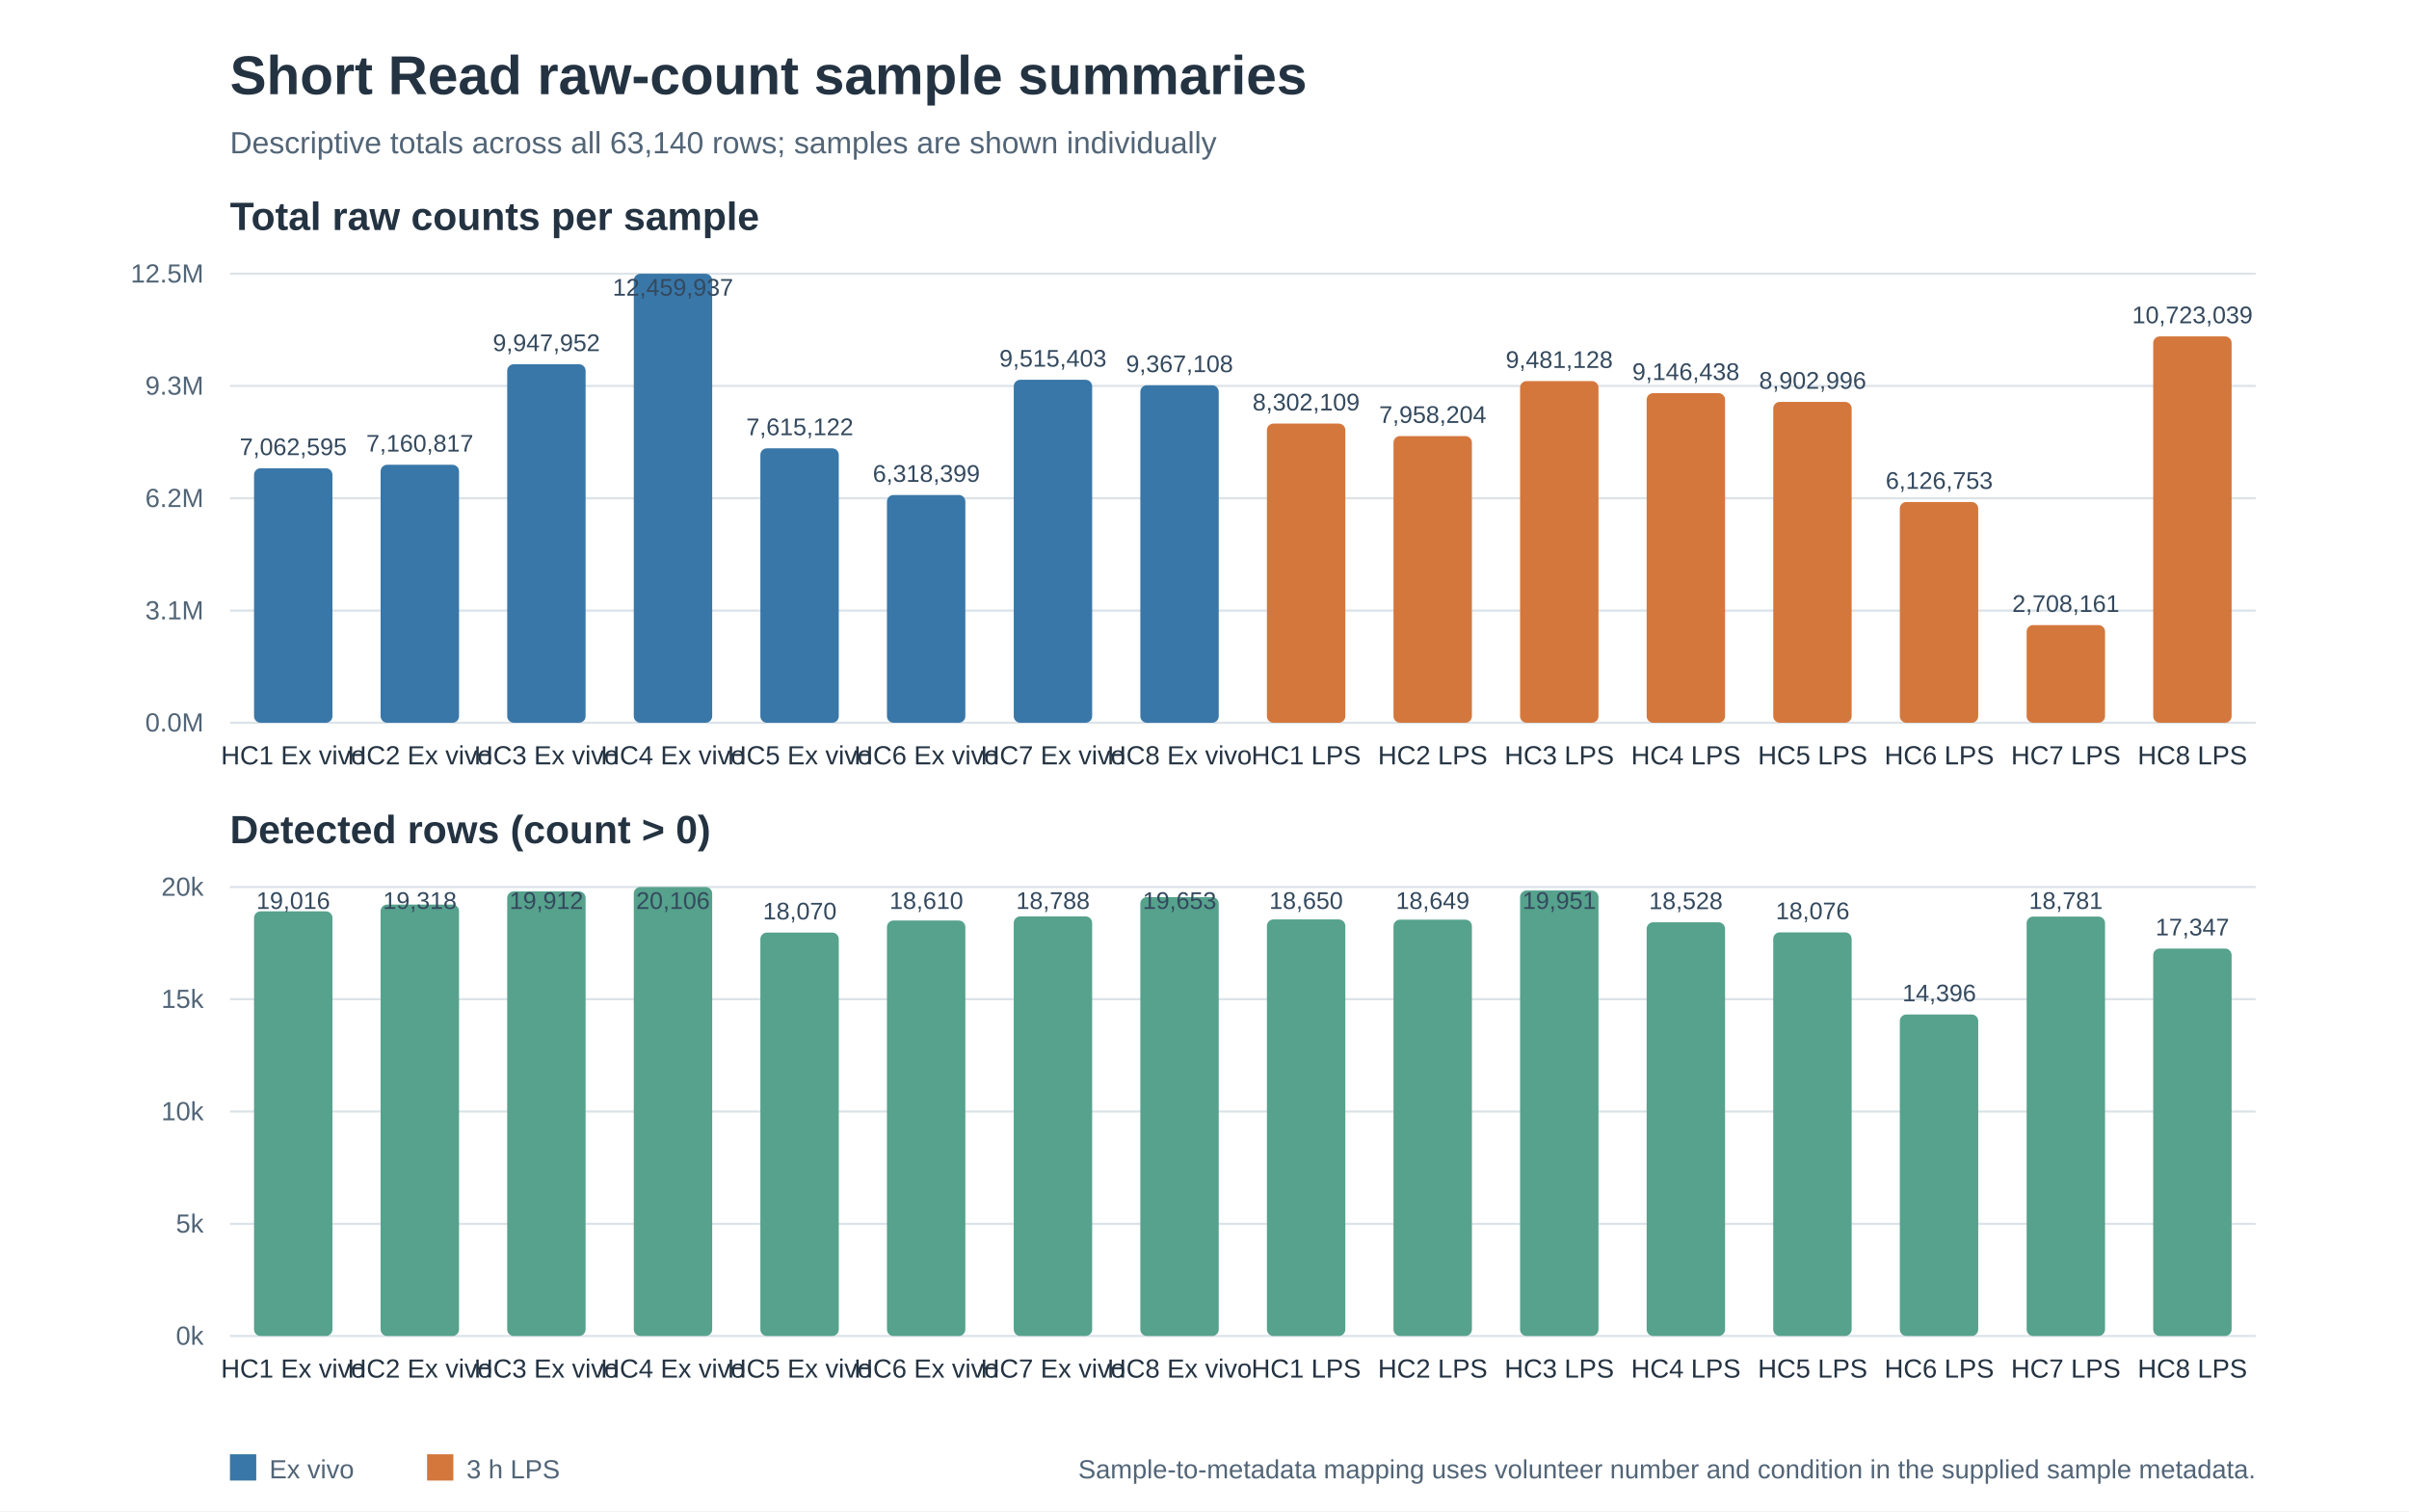
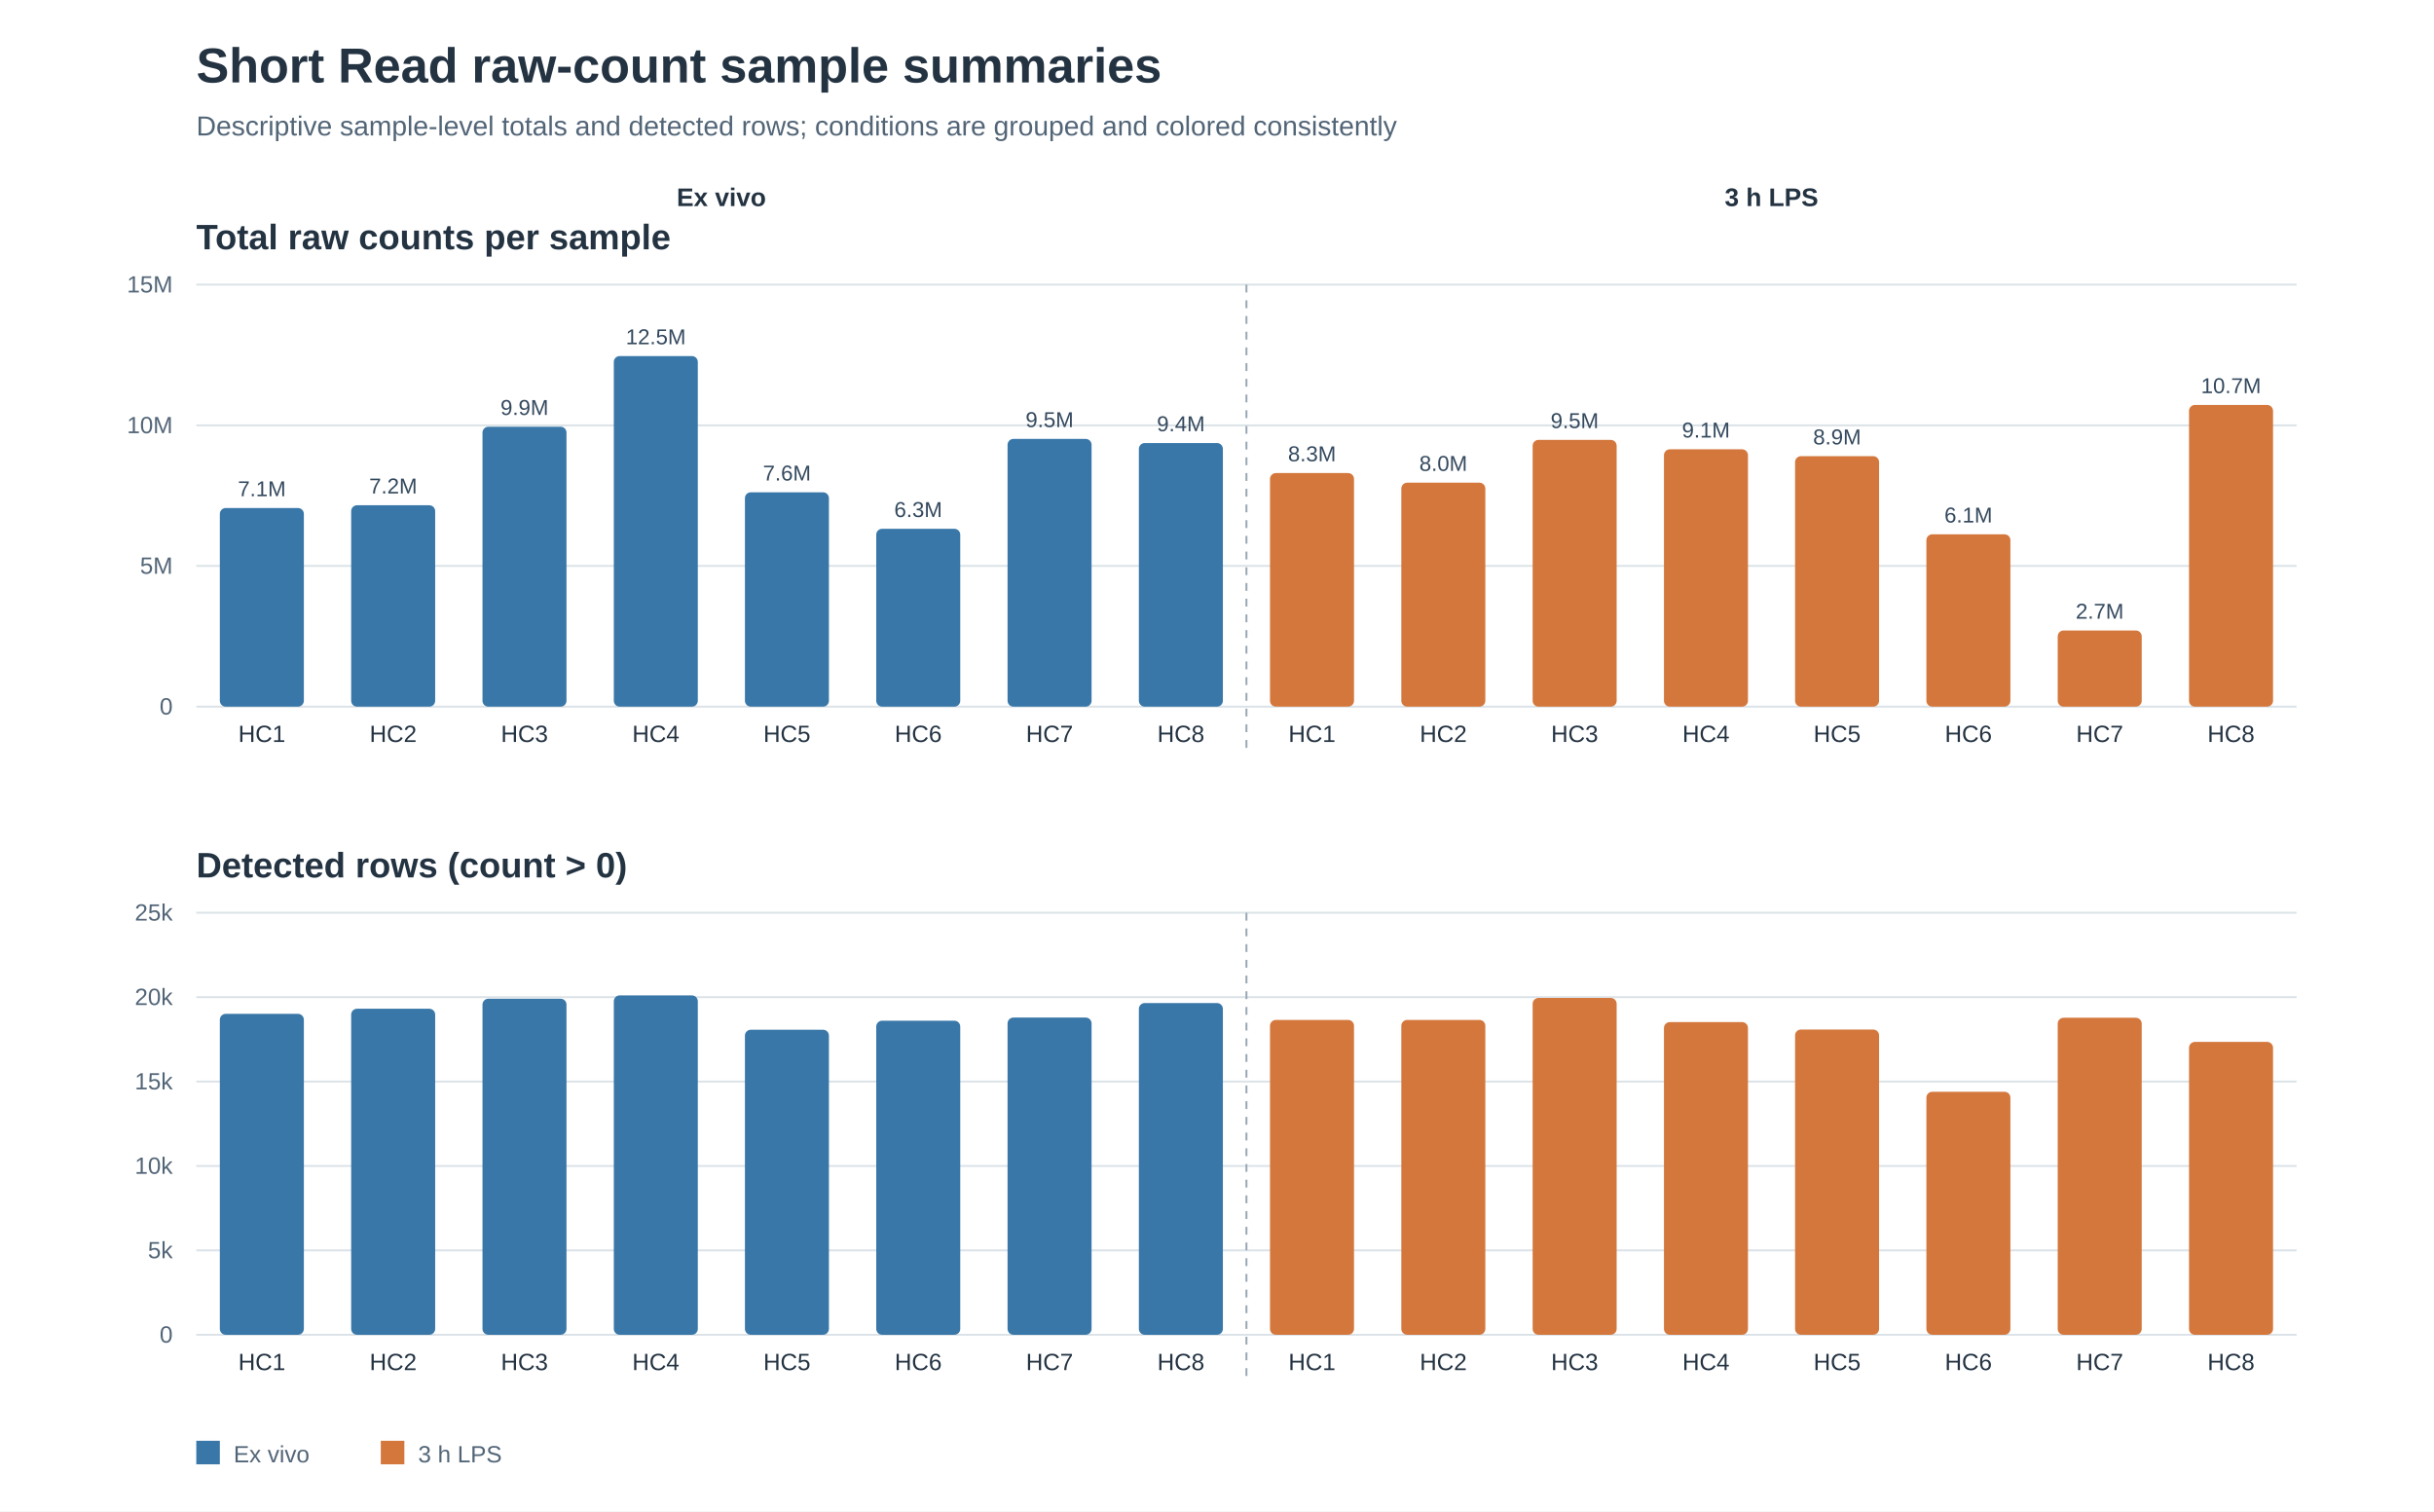
- <svg xmlns="http://www.w3.org/2000/svg" width="1100" height="690" viewBox="0 0 1100 690">
-   <rect width="100%" height="100%" fill="#ffffff" />
-   <style>text{font-family:Arial,sans-serif;fill:#243342}.title{font-size:25px;font-weight:700}.subtitle{font-size:14px;fill:#526577}.panel{font-size:18px;font-weight:700}.axis{font-size:12px;fill:#526577}.sample{font-size:12px}.value{font-size:11px;fill:#34495e}.grid{stroke:#dce3e8;stroke-width:1}</style>
-   <text x="105" y="43" class="title">Short Read raw-count sample summaries</text>
-   <text x="105" y="70" class="subtitle">Descriptive totals across all 63,140 rows; samples are shown individually</text>
-   <text x="105" y="105" class="panel">Total raw counts per sample</text>
-   <line x1="105" y1="330.0" x2="1030" y2="330.0" class="grid" />
-   <text x="93" y="334.0" text-anchor="end" class="axis">0.0M</text>
-   <line x1="105" y1="278.8" x2="1030" y2="278.8" class="grid" />
-   <text x="93" y="282.8" text-anchor="end" class="axis">3.1M</text>
-   <line x1="105" y1="227.5" x2="1030" y2="227.5" class="grid" />
-   <text x="93" y="231.5" text-anchor="end" class="axis">6.2M</text>
-   <line x1="105" y1="176.2" x2="1030" y2="176.2" class="grid" />
-   <text x="93" y="180.2" text-anchor="end" class="axis">9.3M</text>
-   <line x1="105" y1="125.0" x2="1030" y2="125.0" class="grid" />
-   <text x="93" y="129.0" text-anchor="end" class="axis">12.5M</text>
-   <rect x="116.0" y="213.8" width="35.8" height="116.2" rx="3" fill="#3977a8" />
-   <text x="133.9" y="207.8" text-anchor="middle" class="value">7,062,595</text>
-   <text x="133.9" y="349" text-anchor="middle" class="sample">HC1 Ex vivo</text>
-   <rect x="173.8" y="212.2" width="35.8" height="117.8" rx="3" fill="#3977a8" />
-   <text x="191.7" y="206.2" text-anchor="middle" class="value">7,160,817</text>
-   <text x="191.7" y="349" text-anchor="middle" class="sample">HC2 Ex vivo</text>
-   <rect x="231.6" y="166.3" width="35.8" height="163.7" rx="3" fill="#3977a8" />
-   <text x="249.5" y="160.3" text-anchor="middle" class="value">9,947,952</text>
-   <text x="249.5" y="349" text-anchor="middle" class="sample">HC3 Ex vivo</text>
-   <rect x="289.4" y="125.0" width="35.8" height="205.0" rx="3" fill="#3977a8" />
-   <text x="307.3" y="135.0" text-anchor="middle" class="value">12,459,937</text>
-   <text x="307.3" y="349" text-anchor="middle" class="sample">HC4 Ex vivo</text>
-   <rect x="347.2" y="204.7" width="35.8" height="125.3" rx="3" fill="#3977a8" />
-   <text x="365.2" y="198.7" text-anchor="middle" class="value">7,615,122</text>
-   <text x="365.2" y="349" text-anchor="middle" class="sample">HC5 Ex vivo</text>
-   <rect x="405.0" y="226.0" width="35.8" height="104.0" rx="3" fill="#3977a8" />
-   <text x="423.0" y="220.0" text-anchor="middle" class="value">6,318,399</text>
-   <text x="423.0" y="349" text-anchor="middle" class="sample">HC6 Ex vivo</text>
-   <rect x="462.9" y="173.4" width="35.8" height="156.6" rx="3" fill="#3977a8" />
-   <text x="480.8" y="167.4" text-anchor="middle" class="value">9,515,403</text>
-   <text x="480.8" y="349" text-anchor="middle" class="sample">HC7 Ex vivo</text>
-   <rect x="520.7" y="175.9" width="35.8" height="154.1" rx="3" fill="#3977a8" />
-   <text x="538.6" y="169.9" text-anchor="middle" class="value">9,367,108</text>
-   <text x="538.6" y="349" text-anchor="middle" class="sample">HC8 Ex vivo</text>
-   <rect x="578.5" y="193.4" width="35.8" height="136.6" rx="3" fill="#d4773c" />
-   <text x="596.4" y="187.4" text-anchor="middle" class="value">8,302,109</text>
-   <text x="596.4" y="349" text-anchor="middle" class="sample">HC1 LPS</text>
-   <rect x="636.3" y="199.1" width="35.8" height="130.9" rx="3" fill="#d4773c" />
-   <text x="654.2" y="193.1" text-anchor="middle" class="value">7,958,204</text>
-   <text x="654.2" y="349" text-anchor="middle" class="sample">HC2 LPS</text>
-   <rect x="694.1" y="174.0" width="35.8" height="156.0" rx="3" fill="#d4773c" />
-   <text x="712.0" y="168.0" text-anchor="middle" class="value">9,481,128</text>
-   <text x="712.0" y="349" text-anchor="middle" class="sample">HC3 LPS</text>
-   <rect x="751.9" y="179.5" width="35.8" height="150.5" rx="3" fill="#d4773c" />
-   <text x="769.8" y="173.5" text-anchor="middle" class="value">9,146,438</text>
-   <text x="769.8" y="349" text-anchor="middle" class="sample">HC4 LPS</text>
-   <rect x="809.7" y="183.5" width="35.8" height="146.5" rx="3" fill="#d4773c" />
-   <text x="827.7" y="177.5" text-anchor="middle" class="value">8,902,996</text>
-   <text x="827.7" y="349" text-anchor="middle" class="sample">HC5 LPS</text>
-   <rect x="867.5" y="229.2" width="35.8" height="100.8" rx="3" fill="#d4773c" />
-   <text x="885.5" y="223.2" text-anchor="middle" class="value">6,126,753</text>
-   <text x="885.5" y="349" text-anchor="middle" class="sample">HC6 LPS</text>
-   <rect x="925.4" y="285.4" width="35.8" height="44.6" rx="3" fill="#d4773c" />
-   <text x="943.3" y="279.4" text-anchor="middle" class="value">2,708,161</text>
-   <text x="943.3" y="349" text-anchor="middle" class="sample">HC7 LPS</text>
-   <rect x="983.2" y="153.6" width="35.8" height="176.4" rx="3" fill="#d4773c" />
-   <text x="1001.1" y="147.6" text-anchor="middle" class="value">10,723,039</text>
-   <text x="1001.1" y="349" text-anchor="middle" class="sample">HC8 LPS</text>
-   <text x="105" y="385" class="panel">Detected rows (count &gt; 0)</text>
-   <line x1="105" y1="610.0" x2="1030" y2="610.0" class="grid" />
-   <text x="93" y="614.0" text-anchor="end" class="axis">0k</text>
-   <line x1="105" y1="558.8" x2="1030" y2="558.8" class="grid" />
-   <text x="93" y="562.8" text-anchor="end" class="axis">5k</text>
-   <line x1="105" y1="507.5" x2="1030" y2="507.5" class="grid" />
-   <text x="93" y="511.5" text-anchor="end" class="axis">10k</text>
-   <line x1="105" y1="456.2" x2="1030" y2="456.2" class="grid" />
-   <text x="93" y="460.2" text-anchor="end" class="axis">15k</text>
-   <line x1="105" y1="405.0" x2="1030" y2="405.0" class="grid" />
-   <text x="93" y="409.0" text-anchor="end" class="axis">20k</text>
-   <rect x="116.0" y="416.1" width="35.8" height="193.9" rx="3" fill="#56a28c" />
-   <text x="133.9" y="415.0" text-anchor="middle" class="value">19,016</text>
-   <text x="133.9" y="629" text-anchor="middle" class="sample">HC1 Ex vivo</text>
-   <rect x="173.8" y="413.0" width="35.8" height="197.0" rx="3" fill="#56a28c" />
-   <text x="191.7" y="415.0" text-anchor="middle" class="value">19,318</text>
-   <text x="191.7" y="629" text-anchor="middle" class="sample">HC2 Ex vivo</text>
-   <rect x="231.6" y="407.0" width="35.8" height="203.0" rx="3" fill="#56a28c" />
-   <text x="249.5" y="415.0" text-anchor="middle" class="value">19,912</text>
-   <text x="249.5" y="629" text-anchor="middle" class="sample">HC3 Ex vivo</text>
-   <rect x="289.4" y="405.0" width="35.8" height="205.0" rx="3" fill="#56a28c" />
-   <text x="307.3" y="415.0" text-anchor="middle" class="value">20,106</text>
-   <text x="307.3" y="629" text-anchor="middle" class="sample">HC4 Ex vivo</text>
-   <rect x="347.2" y="425.8" width="35.8" height="184.2" rx="3" fill="#56a28c" />
-   <text x="365.2" y="419.8" text-anchor="middle" class="value">18,070</text>
-   <text x="365.2" y="629" text-anchor="middle" class="sample">HC5 Ex vivo</text>
-   <rect x="405.0" y="420.3" width="35.8" height="189.7" rx="3" fill="#56a28c" />
-   <text x="423.0" y="415.0" text-anchor="middle" class="value">18,610</text>
-   <text x="423.0" y="629" text-anchor="middle" class="sample">HC6 Ex vivo</text>
-   <rect x="462.9" y="418.4" width="35.8" height="191.6" rx="3" fill="#56a28c" />
-   <text x="480.8" y="415.0" text-anchor="middle" class="value">18,788</text>
-   <text x="480.8" y="629" text-anchor="middle" class="sample">HC7 Ex vivo</text>
-   <rect x="520.7" y="409.6" width="35.8" height="200.4" rx="3" fill="#56a28c" />
-   <text x="538.6" y="415.0" text-anchor="middle" class="value">19,653</text>
-   <text x="538.6" y="629" text-anchor="middle" class="sample">HC8 Ex vivo</text>
-   <rect x="578.5" y="419.8" width="35.8" height="190.2" rx="3" fill="#56a28c" />
-   <text x="596.4" y="415.0" text-anchor="middle" class="value">18,650</text>
-   <text x="596.4" y="629" text-anchor="middle" class="sample">HC1 LPS</text>
-   <rect x="636.3" y="419.9" width="35.8" height="190.1" rx="3" fill="#56a28c" />
-   <text x="654.2" y="415.0" text-anchor="middle" class="value">18,649</text>
-   <text x="654.2" y="629" text-anchor="middle" class="sample">HC2 LPS</text>
-   <rect x="694.1" y="406.6" width="35.8" height="203.4" rx="3" fill="#56a28c" />
-   <text x="712.0" y="415.0" text-anchor="middle" class="value">19,951</text>
-   <text x="712.0" y="629" text-anchor="middle" class="sample">HC3 LPS</text>
-   <rect x="751.9" y="421.1" width="35.8" height="188.9" rx="3" fill="#56a28c" />
-   <text x="769.8" y="415.1" text-anchor="middle" class="value">18,528</text>
-   <text x="769.8" y="629" text-anchor="middle" class="sample">HC4 LPS</text>
-   <rect x="809.7" y="425.7" width="35.8" height="184.3" rx="3" fill="#56a28c" />
-   <text x="827.7" y="419.7" text-anchor="middle" class="value">18,076</text>
-   <text x="827.7" y="629" text-anchor="middle" class="sample">HC5 LPS</text>
-   <rect x="867.5" y="463.2" width="35.8" height="146.8" rx="3" fill="#56a28c" />
-   <text x="885.5" y="457.2" text-anchor="middle" class="value">14,396</text>
-   <text x="885.5" y="629" text-anchor="middle" class="sample">HC6 LPS</text>
-   <rect x="925.4" y="418.5" width="35.8" height="191.5" rx="3" fill="#56a28c" />
-   <text x="943.3" y="415.0" text-anchor="middle" class="value">18,781</text>
-   <text x="943.3" y="629" text-anchor="middle" class="sample">HC7 LPS</text>
-   <rect x="983.2" y="433.1" width="35.8" height="176.9" rx="3" fill="#56a28c" />
-   <text x="1001.1" y="427.1" text-anchor="middle" class="value">17,347</text>
-   <text x="1001.1" y="629" text-anchor="middle" class="sample">HC8 LPS</text>
-   <rect x="105" y="664" width="12" height="12" fill="#3977a8" />
-   <text x="123" y="675" class="axis">Ex vivo</text>
-   <rect x="195" y="664" width="12" height="12" fill="#d4773c" />
-   <text x="213" y="675" class="axis">3 h LPS</text>
-   <text x="1030" y="675" text-anchor="end" class="axis">Sample-to-metadata mapping uses volunteer number and condition in the supplied sample metadata.</text>
+ <svg xmlns="http://www.w3.org/2000/svg" width="1240" height="770" viewBox="0 0 1240 770">
+   <rect width="100%" height="100%" fill="#fff" />
+   <style>text{font-family:Arial,sans-serif;fill:#243342}.title{font-size:25px;font-weight:700}.subtitle{font-size:14px;fill:#526577}.panel{font-size:18px;font-weight:700}.axis{font-size:12px;fill:#526577}.sample{font-size:12px}.value{font-size:11px;fill:#34495e}.grid{stroke:#dce3e8;stroke-width:1}.group{font-size:13px;font-weight:700}</style>
+   <text x="100" y="42" class="title">Short Read raw-count sample summaries</text>
+   <text x="100" y="69" class="subtitle">Descriptive sample-level totals and detected rows; conditions are grouped and colored consistently</text>
+   <text x="367.5" y="105" text-anchor="middle" class="group">Ex vivo</text>
+   <text x="902.5" y="105" text-anchor="middle" class="group">3 h LPS</text>
+   <text x="100" y="127" class="panel">Total raw counts per sample</text>
+   <line x1="100" y1="360.0" x2="1170" y2="360.0" class="grid" />
+   <text x="88" y="364.0" text-anchor="end" class="axis">0</text>
+   <line x1="100" y1="288.3" x2="1170" y2="288.3" class="grid" />
+   <text x="88" y="292.3" text-anchor="end" class="axis">5M</text>
+   <line x1="100" y1="216.7" x2="1170" y2="216.7" class="grid" />
+   <text x="88" y="220.7" text-anchor="end" class="axis">10M</text>
+   <line x1="100" y1="145.0" x2="1170" y2="145.0" class="grid" />
+   <text x="88" y="149.0" text-anchor="end" class="axis">15M</text>
+   <rect x="112.0" y="258.8" width="42.8" height="101.2" rx="3" fill="#3977a8" />
+   <text x="133.4" y="252.8" text-anchor="middle" class="value">7.1M</text>
+   <text x="133.4" y="378" text-anchor="middle" class="sample">HC1</text>
+   <rect x="178.9" y="257.4" width="42.8" height="102.6" rx="3" fill="#3977a8" />
+   <text x="200.3" y="251.4" text-anchor="middle" class="value">7.2M</text>
+   <text x="200.3" y="378" text-anchor="middle" class="sample">HC2</text>
+   <rect x="245.8" y="217.4" width="42.8" height="142.6" rx="3" fill="#3977a8" />
+   <text x="267.2" y="211.4" text-anchor="middle" class="value">9.9M</text>
+   <text x="267.2" y="378" text-anchor="middle" class="sample">HC3</text>
+   <rect x="312.7" y="181.4" width="42.8" height="178.6" rx="3" fill="#3977a8" />
+   <text x="334.1" y="175.4" text-anchor="middle" class="value">12.5M</text>
+   <text x="334.1" y="378" text-anchor="middle" class="sample">HC4</text>
+   <rect x="379.5" y="250.8" width="42.8" height="109.2" rx="3" fill="#3977a8" />
+   <text x="400.9" y="244.8" text-anchor="middle" class="value">7.6M</text>
+   <text x="400.9" y="378" text-anchor="middle" class="sample">HC5</text>
+   <rect x="446.4" y="269.4" width="42.8" height="90.6" rx="3" fill="#3977a8" />
+   <text x="467.8" y="263.4" text-anchor="middle" class="value">6.3M</text>
+   <text x="467.8" y="378" text-anchor="middle" class="sample">HC6</text>
+   <rect x="513.3" y="223.6" width="42.8" height="136.4" rx="3" fill="#3977a8" />
+   <text x="534.7" y="217.6" text-anchor="middle" class="value">9.5M</text>
+   <text x="534.7" y="378" text-anchor="middle" class="sample">HC7</text>
+   <rect x="580.2" y="225.7" width="42.8" height="134.3" rx="3" fill="#3977a8" />
+   <text x="601.6" y="219.7" text-anchor="middle" class="value">9.4M</text>
+   <text x="601.6" y="378" text-anchor="middle" class="sample">HC8</text>
+   <rect x="647.0" y="241.0" width="42.8" height="119.0" rx="3" fill="#d4773c" />
+   <text x="668.4" y="235.0" text-anchor="middle" class="value">8.3M</text>
+   <text x="668.4" y="378" text-anchor="middle" class="sample">HC1</text>
+   <rect x="713.9" y="245.9" width="42.8" height="114.1" rx="3" fill="#d4773c" />
+   <text x="735.3" y="239.9" text-anchor="middle" class="value">8.0M</text>
+   <text x="735.3" y="378" text-anchor="middle" class="sample">HC2</text>
+   <rect x="780.8" y="224.1" width="42.8" height="135.9" rx="3" fill="#d4773c" />
+   <text x="802.2" y="218.1" text-anchor="middle" class="value">9.5M</text>
+   <text x="802.2" y="378" text-anchor="middle" class="sample">HC3</text>
+   <rect x="847.7" y="228.9" width="42.8" height="131.1" rx="3" fill="#d4773c" />
+   <text x="869.1" y="222.9" text-anchor="middle" class="value">9.1M</text>
+   <text x="869.1" y="378" text-anchor="middle" class="sample">HC4</text>
+   <rect x="914.5" y="232.4" width="42.8" height="127.6" rx="3" fill="#d4773c" />
+   <text x="935.9" y="226.4" text-anchor="middle" class="value">8.9M</text>
+   <text x="935.9" y="378" text-anchor="middle" class="sample">HC5</text>
+   <rect x="981.4" y="272.2" width="42.8" height="87.8" rx="3" fill="#d4773c" />
+   <text x="1002.8" y="266.2" text-anchor="middle" class="value">6.1M</text>
+   <text x="1002.8" y="378" text-anchor="middle" class="sample">HC6</text>
+   <rect x="1048.3" y="321.2" width="42.8" height="38.8" rx="3" fill="#d4773c" />
+   <text x="1069.7" y="315.2" text-anchor="middle" class="value">2.7M</text>
+   <text x="1069.7" y="378" text-anchor="middle" class="sample">HC7</text>
+   <rect x="1115.2" y="206.3" width="42.8" height="153.7" rx="3" fill="#d4773c" />
+   <text x="1136.6" y="200.3" text-anchor="middle" class="value">10.7M</text>
+   <text x="1136.6" y="378" text-anchor="middle" class="sample">HC8</text>
+   <line x1="635.0" y1="145" x2="635.0" y2="384" stroke="#9aa8b4" stroke-dasharray="4 4" />
+   <text x="100" y="447" class="panel">Detected rows (count &gt; 0)</text>
+   <line x1="100" y1="680.0" x2="1170" y2="680.0" class="grid" />
+   <text x="88" y="684.0" text-anchor="end" class="axis">0</text>
+   <line x1="100" y1="637.0" x2="1170" y2="637.0" class="grid" />
+   <text x="88" y="641.0" text-anchor="end" class="axis">5k</text>
+   <line x1="100" y1="594.0" x2="1170" y2="594.0" class="grid" />
+   <text x="88" y="598.0" text-anchor="end" class="axis">10k</text>
+   <line x1="100" y1="551.0" x2="1170" y2="551.0" class="grid" />
+   <text x="88" y="555.0" text-anchor="end" class="axis">15k</text>
+   <line x1="100" y1="508.0" x2="1170" y2="508.0" class="grid" />
+   <text x="88" y="512.0" text-anchor="end" class="axis">20k</text>
+   <line x1="100" y1="465.0" x2="1170" y2="465.0" class="grid" />
+   <text x="88" y="469.0" text-anchor="end" class="axis">25k</text>
+   <rect x="112.0" y="516.5" width="42.8" height="163.5" rx="3" fill="#3977a8" />
+   <text x="133.4" y="698" text-anchor="middle" class="sample">HC1</text>
+   <rect x="178.9" y="513.9" width="42.8" height="166.1" rx="3" fill="#3977a8" />
+   <text x="200.3" y="698" text-anchor="middle" class="sample">HC2</text>
+   <rect x="245.8" y="508.8" width="42.8" height="171.2" rx="3" fill="#3977a8" />
+   <text x="267.2" y="698" text-anchor="middle" class="sample">HC3</text>
+   <rect x="312.7" y="507.1" width="42.8" height="172.9" rx="3" fill="#3977a8" />
+   <text x="334.1" y="698" text-anchor="middle" class="sample">HC4</text>
+   <rect x="379.5" y="524.6" width="42.8" height="155.4" rx="3" fill="#3977a8" />
+   <text x="400.9" y="698" text-anchor="middle" class="sample">HC5</text>
+   <rect x="446.4" y="520.0" width="42.8" height="160.0" rx="3" fill="#3977a8" />
+   <text x="467.8" y="698" text-anchor="middle" class="sample">HC6</text>
+   <rect x="513.3" y="518.4" width="42.8" height="161.6" rx="3" fill="#3977a8" />
+   <text x="534.7" y="698" text-anchor="middle" class="sample">HC7</text>
+   <rect x="580.2" y="511.0" width="42.8" height="169.0" rx="3" fill="#3977a8" />
+   <text x="601.6" y="698" text-anchor="middle" class="sample">HC8</text>
+   <rect x="647.0" y="519.6" width="42.8" height="160.4" rx="3" fill="#d4773c" />
+   <text x="668.4" y="698" text-anchor="middle" class="sample">HC1</text>
+   <rect x="713.9" y="519.6" width="42.8" height="160.4" rx="3" fill="#d4773c" />
+   <text x="735.3" y="698" text-anchor="middle" class="sample">HC2</text>
+   <rect x="780.8" y="508.4" width="42.8" height="171.6" rx="3" fill="#d4773c" />
+   <text x="802.2" y="698" text-anchor="middle" class="sample">HC3</text>
+   <rect x="847.7" y="520.7" width="42.8" height="159.3" rx="3" fill="#d4773c" />
+   <text x="869.1" y="698" text-anchor="middle" class="sample">HC4</text>
+   <rect x="914.5" y="524.5" width="42.8" height="155.5" rx="3" fill="#d4773c" />
+   <text x="935.9" y="698" text-anchor="middle" class="sample">HC5</text>
+   <rect x="981.4" y="556.2" width="42.8" height="123.8" rx="3" fill="#d4773c" />
+   <text x="1002.8" y="698" text-anchor="middle" class="sample">HC6</text>
+   <rect x="1048.3" y="518.5" width="42.8" height="161.5" rx="3" fill="#d4773c" />
+   <text x="1069.7" y="698" text-anchor="middle" class="sample">HC7</text>
+   <rect x="1115.2" y="530.8" width="42.8" height="149.2" rx="3" fill="#d4773c" />
+   <text x="1136.6" y="698" text-anchor="middle" class="sample">HC8</text>
+   <line x1="635.0" y1="465" x2="635.0" y2="704" stroke="#9aa8b4" stroke-dasharray="4 4" />
+   <rect x="100" y="734" width="12" height="12" fill="#3977a8" />
+   <text x="119" y="745" class="axis">Ex vivo</text>
+   <rect x="194" y="734" width="12" height="12" fill="#d4773c" />
+   <text x="213" y="745" class="axis">3 h LPS</text>
</svg>
